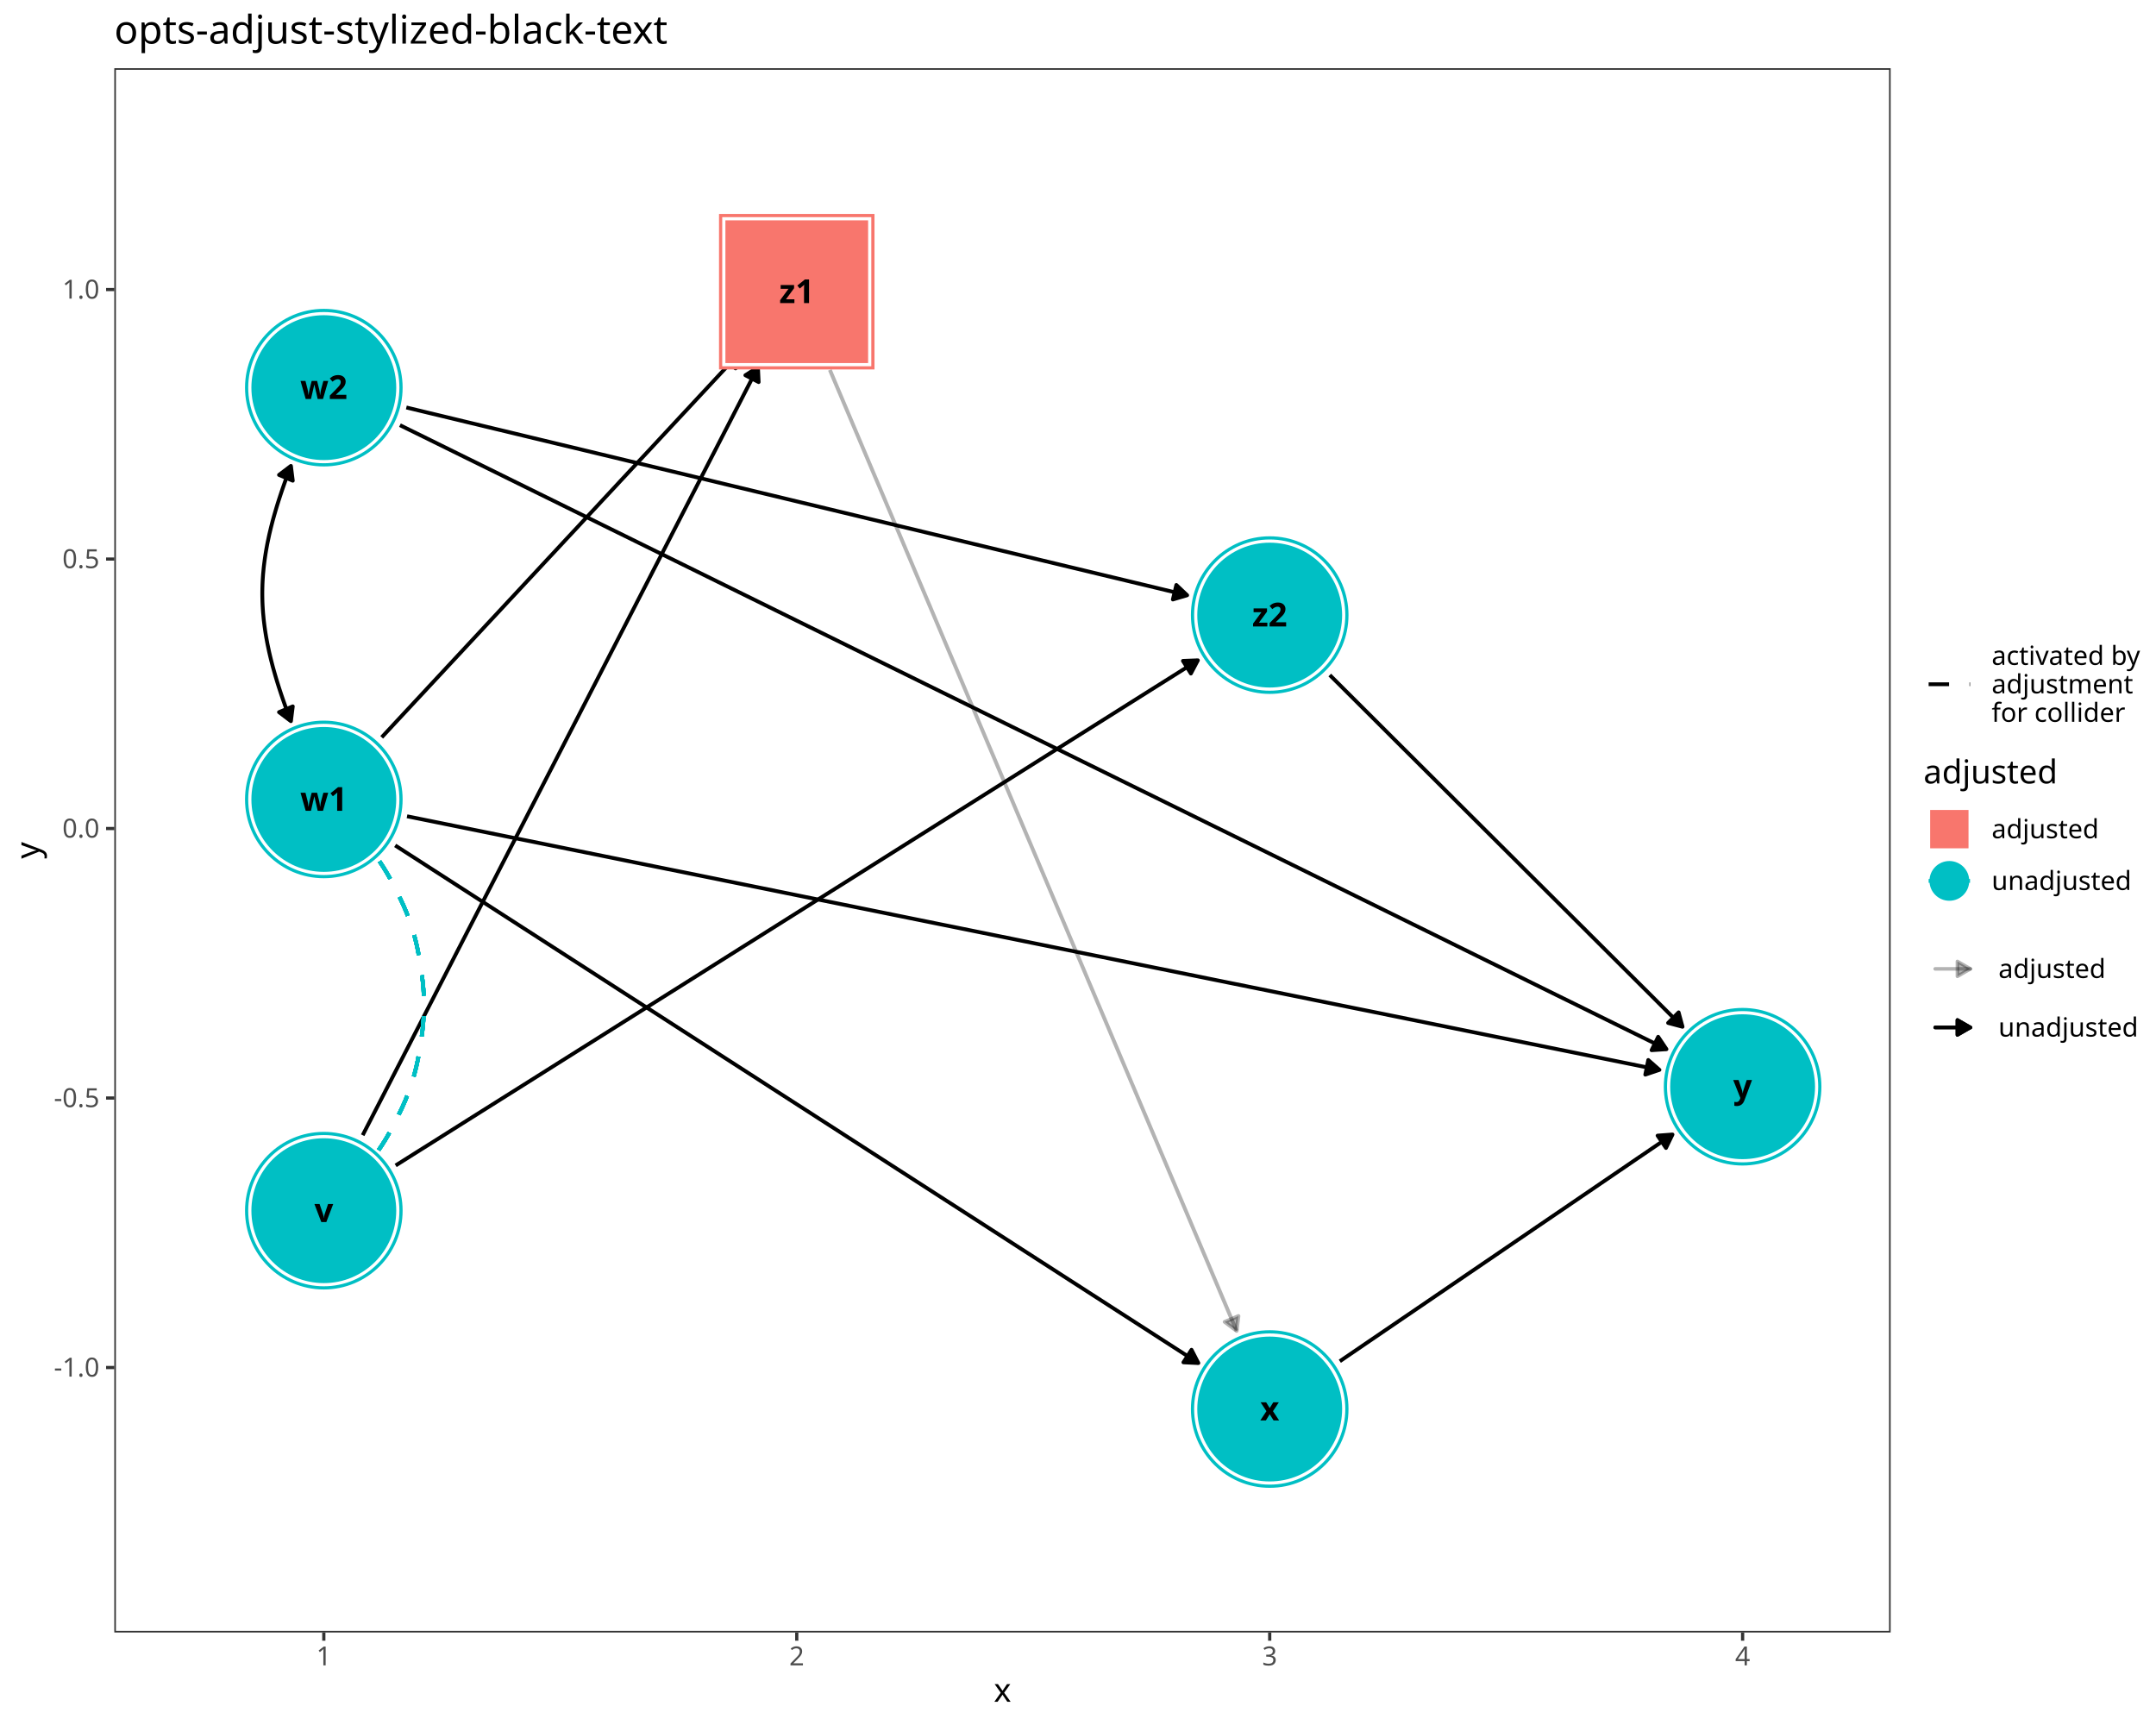
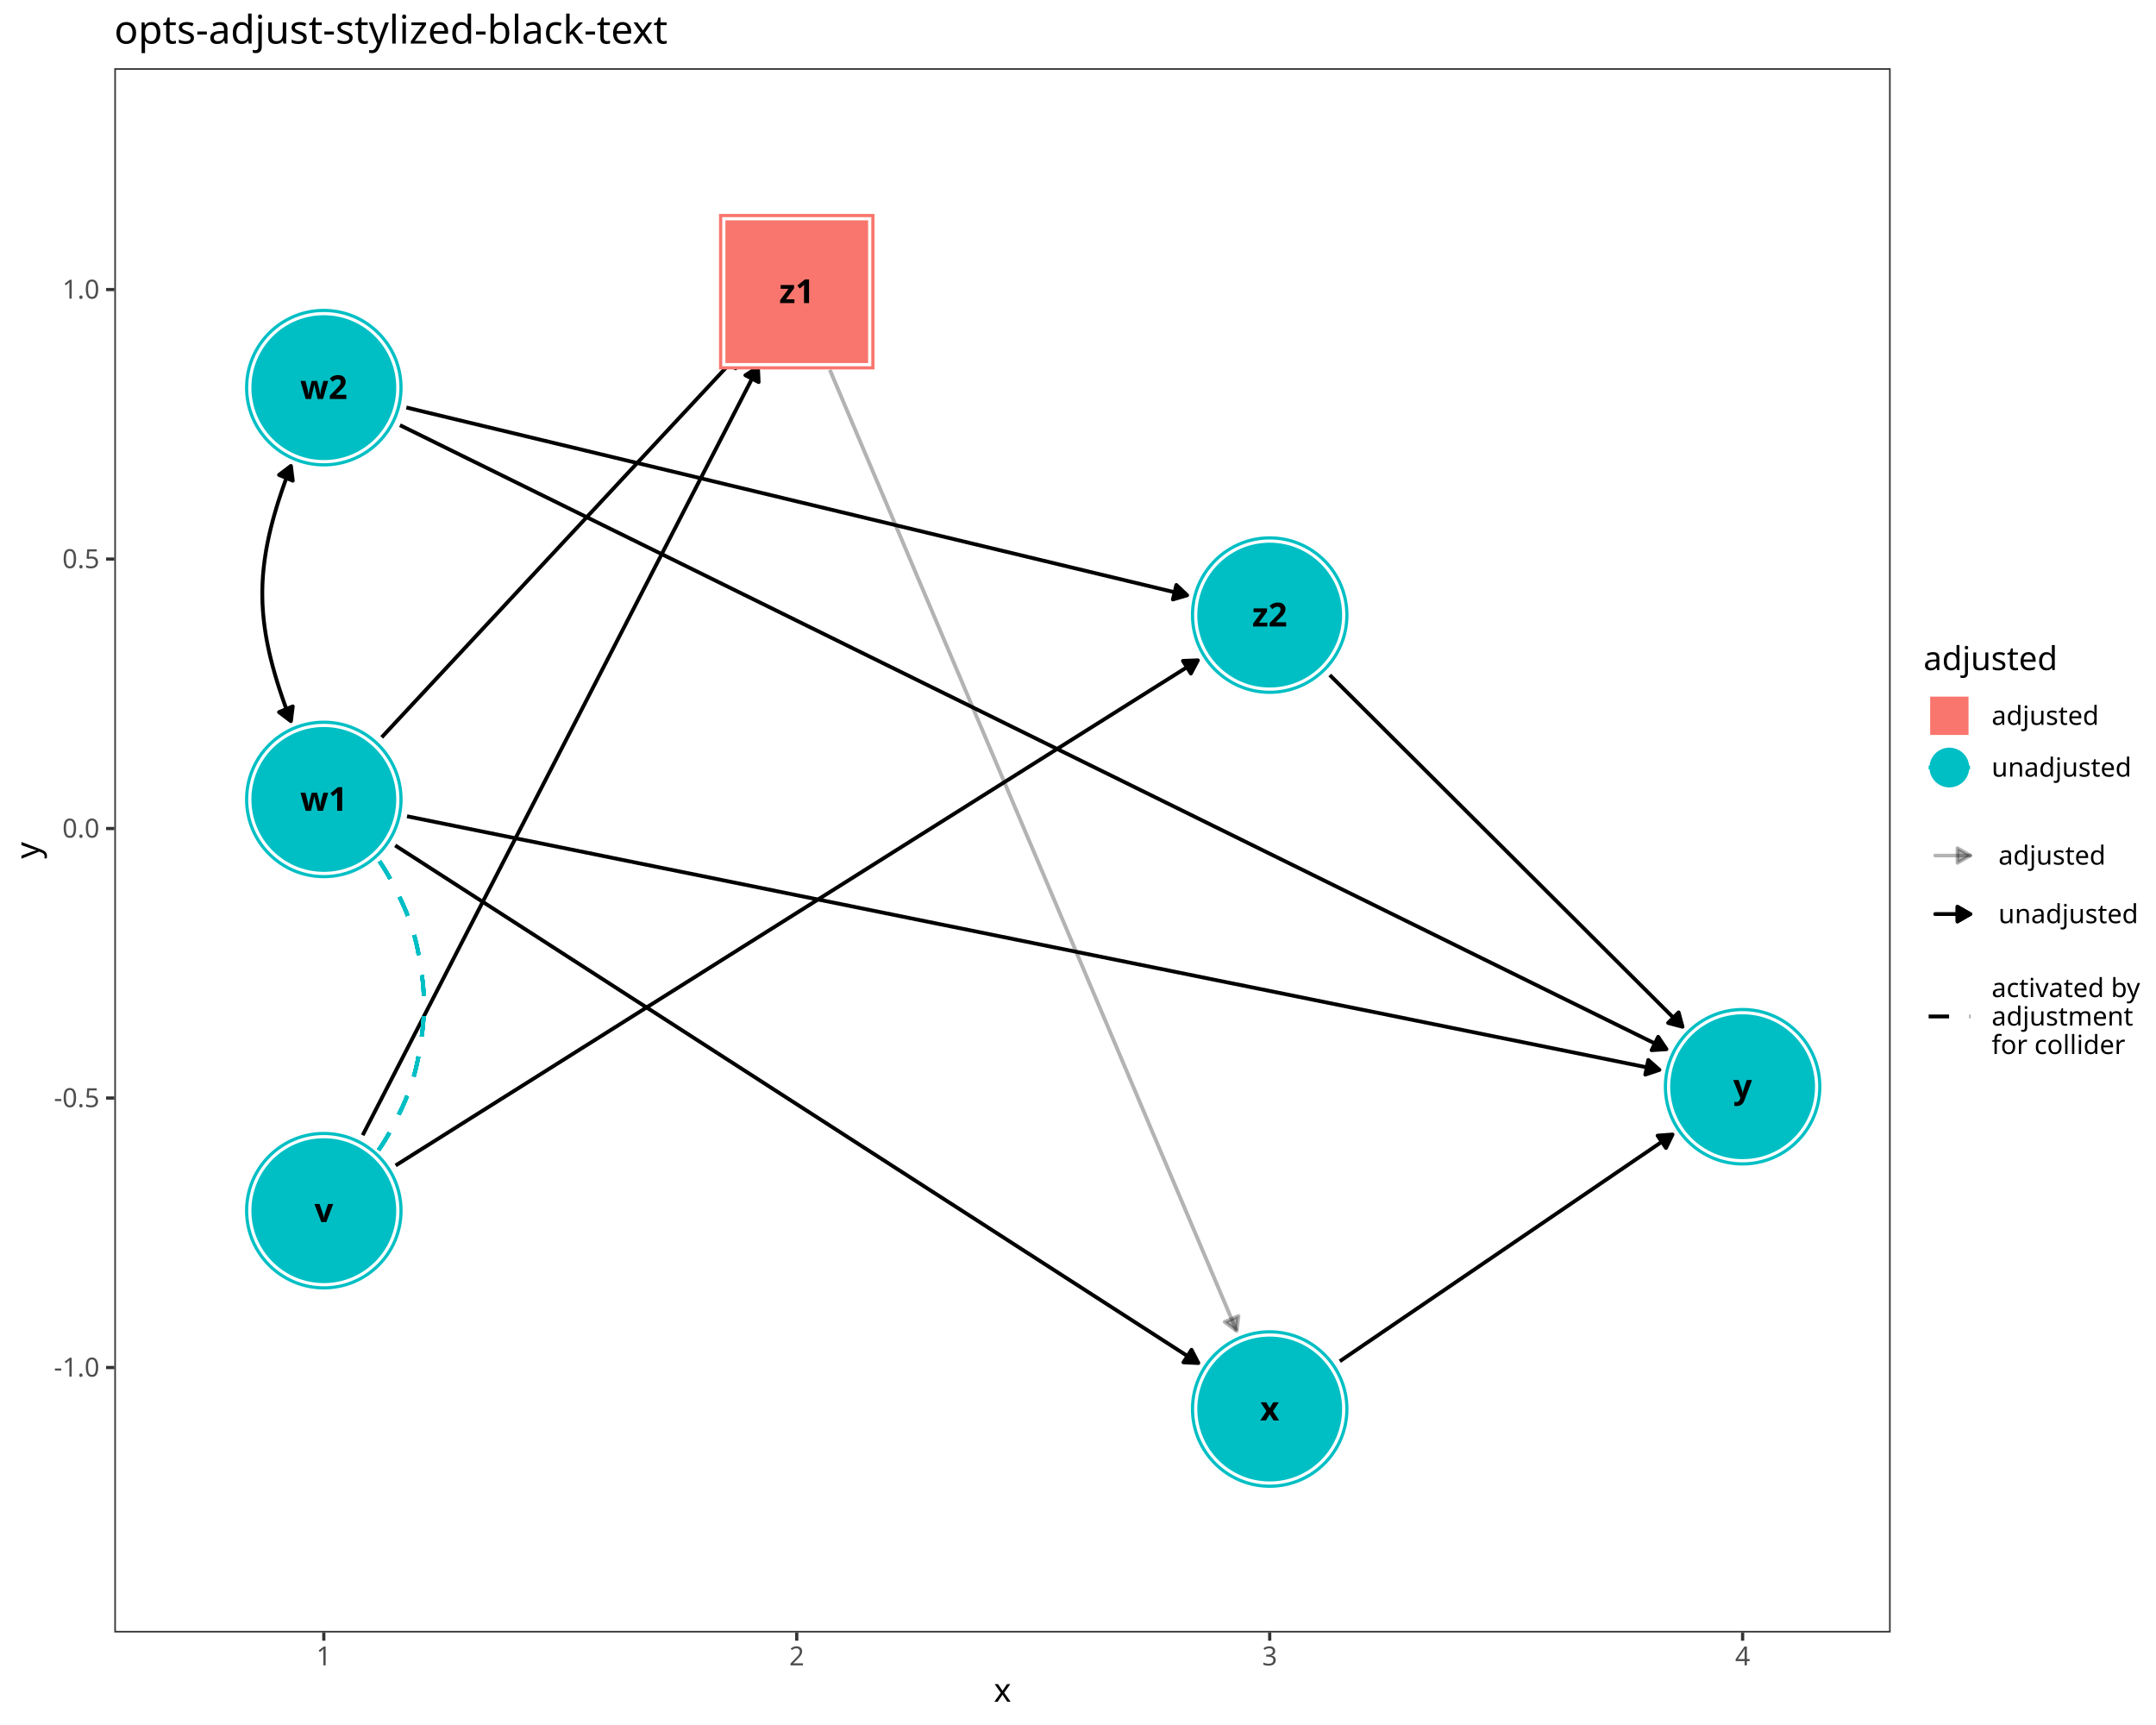
<svg xmlns="http://www.w3.org/2000/svg" class="svglite" data-engine-version="2.0" width="720.00pt" height="576.00pt" viewBox="0 0 720.00 576.00">
  <defs>
    <style type="text/css">
    .svglite line, .svglite polyline, .svglite polygon, .svglite path, .svglite rect, .svglite circle {
      fill: none;
      stroke: #000000;
      stroke-linecap: round;
      stroke-linejoin: round;
      stroke-miterlimit: 10.00;
    }
  </style>
  </defs>
  <rect width="100%" height="100%" style="stroke: none; fill: #FFFFFF;" />
  <defs>
    <clipPath id="cpMC4wMHw3MjAuMDB8MC4wMHw1NzYuMDA=">
      <rect x="0.00" y="0.00" width="720.00" height="576.00" />
    </clipPath>
  </defs>
  <g clip-path="url(#cpMC4wMHw3MjAuMDB8MC4wMHw1NzYuMDA=)">
    <rect x="-0" y="0.00" width="720.00" height="576.00" style="stroke-width: 1.07; stroke: #FFFFFF; fill: #FFFFFF;" />
  </g>
  <defs>
    <clipPath id="cpMzguMTd8NjMxLjM5fDIyLjc4fDU0NS4xMQ==">
      <rect x="38.17" y="22.78" width="593.22" height="522.33" />
    </clipPath>
  </defs>
  <g clip-path="url(#cpMzguMTd8NjMxLjM5fDIyLjc4fDU0NS4xMQ==)">
    <rect x="38.17" y="22.78" width="593.22" height="522.33" style="stroke-width: 1.07; stroke: none; fill: #FFFFFF;" />
    <polyline points="121.12,379.06 122.50,376.37 124.10,373.27 125.69,370.17 127.29,367.07 128.88,363.97 130.48,360.87 132.07,357.77 133.67,354.67 135.26,351.57 136.86,348.47 138.45,345.37 140.05,342.27 141.65,339.17 143.24,336.07 144.84,332.97 146.43,329.87 148.03,326.77 149.62,323.67 151.22,320.57 152.81,317.47 154.41,314.37 156.00,311.27 157.60,308.17 159.19,305.08 160.79,301.98 162.38,298.88 163.98,295.78 165.58,292.68 167.17,289.58 168.77,286.48 170.36,283.38 171.96,280.28 173.55,277.18 175.15,274.08 176.74,270.98 178.34,267.88 179.93,264.78 181.53,261.68 183.12,258.58 184.72,255.48 186.31,252.38 187.91,249.28 189.50,246.18 191.10,243.08 192.70,239.98 194.29,236.88 195.89,233.78 197.48,230.68 199.08,227.59 200.67,224.49 202.27,221.39 203.86,218.29 205.46,215.19 207.05,212.09 208.65,208.99 210.24,205.89 211.84,202.79 213.43,199.69 215.03,196.59 216.63,193.49 218.22,190.39 219.82,187.29 221.41,184.19 223.01,181.09 224.60,177.99 226.20,174.89 227.79,171.79 229.39,168.69 230.98,165.59 232.58,162.49 234.17,159.39 235.77,156.29 237.36,153.19 238.96,150.10 240.55,147.00 242.15,143.90 243.75,140.80 245.34,137.70 246.94,134.60 248.53,131.50 250.13,128.40 251.72,125.30 253.11,122.61 " style="stroke-width: 1.28; stroke-linecap: butt;" />
    <polygon points="253.35,127.58 253.11,122.61 248.92,125.30 " style="stroke-width: 1.28; stroke-linecap: butt; fill: #000000;" />
    <polyline points="132.13,389.16 133.67,388.19 136.86,386.18 140.05,384.17 143.24,382.17 146.43,380.16 149.62,378.15 152.81,376.14 156.00,374.13 159.19,372.12 162.38,370.11 165.58,368.10 168.77,366.09 171.96,364.09 175.15,362.08 178.34,360.07 181.53,358.06 184.72,356.05 187.91,354.04 191.10,352.03 194.29,350.02 197.48,348.02 200.67,346.01 203.86,344.00 207.05,341.99 210.24,339.98 213.43,337.97 216.63,335.96 219.82,333.95 223.01,331.94 226.20,329.94 229.39,327.93 232.58,325.92 235.77,323.91 238.96,321.90 242.15,319.89 245.34,317.88 248.53,315.87 251.72,313.87 254.91,311.86 258.10,309.85 261.29,307.84 264.48,305.83 267.68,303.82 270.87,301.81 274.06,299.80 277.25,297.79 280.44,295.79 283.63,293.78 286.82,291.77 290.01,289.76 293.20,287.75 296.39,285.74 299.58,283.73 302.77,281.72 305.96,279.71 309.15,277.71 312.34,275.70 315.53,273.69 318.73,271.68 321.92,269.67 325.11,267.66 328.30,265.65 331.49,263.64 334.68,261.64 337.87,259.63 341.06,257.62 344.25,255.61 347.44,253.60 350.63,251.59 353.82,249.58 357.01,247.57 360.20,245.56 363.39,243.56 366.58,241.55 369.78,239.54 372.97,237.53 376.16,235.52 379.35,233.51 382.54,231.50 385.73,229.49 388.92,227.49 392.11,225.48 395.30,223.47 398.49,221.46 400.03,220.49 " style="stroke-width: 1.28; stroke-linecap: butt;" />
    <polygon points="397.70,224.90 400.03,220.49 395.05,220.68 " style="stroke-width: 1.28; stroke-linecap: butt; fill: #000000;" />
    <polyline points="131.97,282.30 133.67,283.39 136.86,285.45 140.05,287.50 143.24,289.56 146.43,291.61 149.62,293.67 152.81,295.73 156.00,297.78 159.19,299.84 162.38,301.89 165.58,303.95 168.77,306.01 171.96,308.06 175.15,310.12 178.34,312.17 181.53,314.23 184.72,316.29 187.91,318.34 191.10,320.40 194.29,322.45 197.48,324.51 200.67,326.57 203.86,328.62 207.05,330.68 210.24,332.74 213.43,334.79 216.63,336.85 219.82,338.90 223.01,340.96 226.20,343.02 229.39,345.07 232.58,347.13 235.77,349.18 238.96,351.24 242.15,353.30 245.34,355.35 248.53,357.41 251.72,359.46 254.91,361.52 258.10,363.58 261.29,365.63 264.48,367.69 267.68,369.75 270.87,371.80 274.06,373.86 277.25,375.91 280.44,377.97 283.63,380.03 286.82,382.08 290.01,384.14 293.20,386.19 296.39,388.25 299.58,390.31 302.77,392.36 305.96,394.42 309.15,396.47 312.34,398.53 315.53,400.59 318.73,402.64 321.92,404.70 325.11,406.75 328.30,408.81 331.49,410.87 334.68,412.92 337.87,414.98 341.06,417.04 344.25,419.09 347.44,421.15 350.63,423.20 353.82,425.26 357.01,427.32 360.20,429.37 363.39,431.43 366.58,433.48 369.78,435.54 372.97,437.60 376.16,439.65 379.35,441.71 382.54,443.76 385.73,445.82 388.92,447.88 392.11,449.93 395.30,451.99 398.49,454.05 400.19,455.14 " style="stroke-width: 1.28; stroke-linecap: butt;" />
    <polygon points="395.21,454.90 400.19,455.14 397.91,450.71 " style="stroke-width: 1.28; stroke-linecap: butt; fill: #000000;" />
    <polyline points="135.93,272.57 136.86,272.75 141.65,273.72 146.43,274.69 151.22,275.66 156.00,276.63 160.79,277.60 165.58,278.57 170.36,279.54 175.15,280.51 179.93,281.47 184.72,282.44 189.50,283.41 194.29,284.38 199.08,285.35 203.86,286.32 208.65,287.29 213.43,288.26 218.22,289.23 223.01,290.20 227.79,291.16 232.58,292.13 237.36,293.10 242.15,294.07 246.94,295.04 251.72,296.01 256.51,296.98 261.29,297.95 266.08,298.92 270.87,299.89 275.65,300.85 280.44,301.82 285.22,302.79 290.01,303.76 294.80,304.73 299.58,305.70 304.37,306.67 309.15,307.64 313.94,308.61 318.73,309.57 323.51,310.54 328.30,311.51 333.08,312.48 337.87,313.45 342.65,314.42 347.44,315.39 352.23,316.36 357.01,317.33 361.80,318.30 366.58,319.26 371.37,320.23 376.16,321.20 380.94,322.17 385.73,323.14 390.51,324.11 395.30,325.08 400.09,326.05 404.87,327.02 409.66,327.99 414.44,328.95 419.23,329.92 424.02,330.89 428.80,331.86 433.59,332.83 438.37,333.80 443.16,334.77 447.95,335.74 452.73,336.71 457.52,337.67 462.30,338.64 467.09,339.61 471.88,340.58 476.66,341.55 481.45,342.52 486.23,343.49 491.02,344.46 495.80,345.43 500.59,346.40 505.38,347.36 510.16,348.33 514.95,349.30 519.73,350.27 524.52,351.24 529.31,352.21 534.09,353.18 538.88,354.15 543.66,355.12 548.45,356.09 553.24,357.05 554.17,357.24 " style="stroke-width: 1.28; stroke-linecap: butt;" />
    <polygon points="549.45,358.83 554.17,357.24 550.44,353.95 " style="stroke-width: 1.28; stroke-linecap: butt; fill: #000000;" />
    <polyline points="127.47,246.20 128.88,244.68 130.48,242.97 132.07,241.25 133.67,239.54 135.26,237.83 136.86,236.12 138.45,234.40 140.05,232.69 141.65,230.98 143.24,229.26 144.84,227.55 146.43,225.84 148.03,224.13 149.62,222.41 151.22,220.70 152.81,218.99 154.41,217.28 156.00,215.56 157.60,213.85 159.19,212.14 160.79,210.43 162.38,208.71 163.98,207.00 165.58,205.29 167.17,203.58 168.77,201.86 170.36,200.15 171.96,198.44 173.55,196.73 175.15,195.01 176.74,193.30 178.34,191.59 179.93,189.88 181.53,188.16 183.12,186.45 184.72,184.74 186.31,183.03 187.91,181.31 189.50,179.60 191.10,177.89 192.70,176.18 194.29,174.46 195.89,172.75 197.48,171.04 199.08,169.33 200.67,167.61 202.27,165.90 203.86,164.19 205.46,162.48 207.05,160.76 208.65,159.05 210.24,157.34 211.84,155.63 213.43,153.91 215.03,152.20 216.63,150.49 218.22,148.78 219.82,147.06 221.41,145.35 223.01,143.64 224.60,141.93 226.20,140.21 227.79,138.50 229.39,136.79 230.98,135.08 232.58,133.36 234.17,131.65 235.77,129.94 237.36,128.23 238.96,126.51 240.55,124.80 242.15,123.09 243.75,121.38 245.34,119.66 246.76,118.14 " style="stroke-width: 1.28; stroke-linecap: butt;" />
    <polygon points="245.64,123.00 246.76,118.14 242.00,119.60 " style="stroke-width: 1.28; stroke-linecap: butt; fill: #000000;" />
    <polyline points="133.57,141.97 136.86,143.59 141.65,145.94 146.43,148.30 151.22,150.66 156.00,153.02 160.79,155.37 165.58,157.73 170.36,160.09 175.15,162.45 179.93,164.81 184.72,167.16 189.50,169.52 194.29,171.88 199.08,174.24 203.86,176.60 208.65,178.95 213.43,181.31 218.22,183.67 223.01,186.03 227.79,188.38 232.58,190.74 237.36,193.10 242.15,195.46 246.94,197.82 251.72,200.17 256.51,202.53 261.29,204.89 266.08,207.25 270.87,209.61 275.65,211.96 280.44,214.32 285.22,216.68 290.01,219.04 294.80,221.40 299.58,223.75 304.37,226.11 309.15,228.47 313.94,230.83 318.73,233.18 323.51,235.54 328.30,237.90 333.08,240.26 337.87,242.62 342.65,244.97 347.44,247.33 352.23,249.69 357.01,252.05 361.80,254.41 366.58,256.76 371.37,259.12 376.16,261.48 380.94,263.84 385.73,266.19 390.51,268.55 395.30,270.91 400.09,273.27 404.87,275.63 409.66,277.98 414.44,280.34 419.23,282.70 424.02,285.06 428.80,287.42 433.59,289.77 438.37,292.13 443.16,294.49 447.95,296.85 452.73,299.21 457.52,301.56 462.30,303.92 467.09,306.28 471.88,308.64 476.66,310.99 481.45,313.35 486.23,315.71 491.02,318.07 495.80,320.43 500.59,322.78 505.38,325.14 510.16,327.50 514.95,329.86 519.73,332.22 524.52,334.57 529.31,336.93 534.09,339.29 538.88,341.65 543.66,344.00 548.45,346.36 553.24,348.72 556.52,350.34 " style="stroke-width: 1.28; stroke-linecap: butt;" />
    <polygon points="551.55,350.67 556.52,350.34 553.75,346.20 " style="stroke-width: 1.28; stroke-linecap: butt; fill: #000000;" />
    <polyline points="135.70,136.06 136.86,136.34 140.05,137.11 143.24,137.88 146.43,138.64 149.62,139.41 152.81,140.18 156.00,140.95 159.19,141.71 162.38,142.48 165.58,143.25 168.77,144.01 171.96,144.78 175.15,145.55 178.34,146.32 181.53,147.08 184.72,147.85 187.91,148.62 191.10,149.38 194.29,150.15 197.48,150.92 200.67,151.69 203.86,152.45 207.05,153.22 210.24,153.99 213.43,154.75 216.63,155.52 219.82,156.29 223.01,157.06 226.20,157.82 229.39,158.59 232.58,159.36 235.77,160.12 238.96,160.89 242.15,161.66 245.34,162.43 248.53,163.19 251.72,163.96 254.91,164.73 258.10,165.49 261.29,166.26 264.48,167.03 267.68,167.80 270.87,168.56 274.06,169.33 277.25,170.10 280.44,170.87 283.63,171.63 286.82,172.40 290.01,173.17 293.20,173.93 296.39,174.70 299.58,175.47 302.77,176.24 305.96,177.00 309.15,177.77 312.34,178.54 315.53,179.30 318.73,180.07 321.92,180.84 325.11,181.61 328.30,182.37 331.49,183.14 334.68,183.91 337.87,184.67 341.06,185.44 344.25,186.21 347.44,186.98 350.63,187.74 353.82,188.51 357.01,189.28 360.20,190.04 363.39,190.81 366.58,191.58 369.78,192.35 372.97,193.11 376.16,193.88 379.35,194.65 382.54,195.41 385.73,196.18 388.92,196.95 392.11,197.72 395.30,198.48 396.45,198.76 " style="stroke-width: 1.28; stroke-linecap: butt;" />
    <polygon points="391.68,200.17 396.45,198.76 392.84,195.33 " style="stroke-width: 1.28; stroke-linecap: butt; fill: #000000;" />
    <polyline points="447.44,454.53 447.95,454.19 449.54,453.10 451.14,452.01 452.73,450.93 454.33,449.84 455.92,448.75 457.52,447.66 459.11,446.58 460.71,445.49 462.30,444.40 463.90,443.32 465.49,442.23 467.09,441.14 468.68,440.05 470.28,438.97 471.88,437.88 473.47,436.79 475.07,435.71 476.66,434.62 478.26,433.53 479.85,432.44 481.45,431.36 483.04,430.27 484.64,429.18 486.23,428.10 487.83,427.01 489.42,425.92 491.02,424.83 492.61,423.75 494.21,422.66 495.80,421.57 497.40,420.49 499.00,419.40 500.59,418.31 502.19,417.22 503.78,416.14 505.38,415.05 506.97,413.96 508.57,412.88 510.16,411.79 511.76,410.70 513.35,409.61 514.95,408.53 516.54,407.44 518.14,406.35 519.73,405.27 521.33,404.18 522.93,403.09 524.52,402.00 526.12,400.92 527.71,399.83 529.31,398.74 530.90,397.66 532.50,396.57 534.09,395.48 535.69,394.39 537.28,393.31 538.88,392.22 540.47,391.13 542.07,390.05 543.66,388.96 545.26,387.87 546.85,386.78 548.45,385.70 550.05,384.61 551.64,383.52 553.24,382.44 554.83,381.35 556.43,380.26 558.02,379.17 558.53,378.83 " style="stroke-width: 1.28; stroke-linecap: butt;" />
    <polygon points="556.36,383.32 558.53,378.83 553.56,379.20 " style="stroke-width: 1.28; stroke-linecap: butt; fill: #000000;" />
    <polyline points="277.13,123.51 277.25,123.78 278.84,127.55 280.44,131.32 282.03,135.09 283.63,138.86 285.22,142.63 286.82,146.39 288.41,150.16 290.01,153.93 291.60,157.70 293.20,161.47 294.80,165.24 296.39,169.01 297.99,172.77 299.58,176.54 301.18,180.31 302.77,184.08 304.37,187.85 305.96,191.62 307.56,195.39 309.15,199.15 310.75,202.92 312.34,206.69 313.94,210.46 315.53,214.23 317.13,218.00 318.73,221.77 320.32,225.53 321.92,229.30 323.51,233.07 325.11,236.84 326.70,240.61 328.30,244.38 329.89,248.15 331.49,251.91 333.08,255.68 334.68,259.45 336.27,263.22 337.87,266.99 339.46,270.76 341.06,274.53 342.65,278.30 344.25,282.06 345.85,285.83 347.44,289.60 349.04,293.37 350.63,297.14 352.23,300.91 353.82,304.68 355.42,308.44 357.01,312.21 358.61,315.98 360.20,319.75 361.80,323.52 363.39,327.29 364.99,331.06 366.58,334.82 368.18,338.59 369.78,342.36 371.37,346.13 372.97,349.90 374.56,353.67 376.16,357.44 377.75,361.20 379.35,364.97 380.94,368.74 382.54,372.51 384.13,376.28 385.73,380.05 387.32,383.82 388.92,387.58 390.51,391.35 392.11,395.12 393.70,398.89 395.30,402.66 396.90,406.43 398.49,410.20 400.09,413.96 401.68,417.73 403.28,421.50 404.87,425.27 406.47,429.04 408.06,432.81 409.66,436.58 411.25,440.35 412.85,444.11 412.97,444.39 " style="stroke-width: 1.28; stroke: #000000; stroke-opacity: 0.30; stroke-linecap: butt;" />
    <polygon points="408.99,441.39 412.97,444.39 413.58,439.45 " style="stroke-width: 1.28; stroke: #000000; stroke-opacity: 0.30; stroke-linecap: butt; fill: #000000; fill-opacity: 0.30;" />
    <polyline points="444.09,225.40 444.75,226.07 446.35,227.66 447.95,229.25 449.54,230.84 451.14,232.43 452.73,234.02 454.33,235.61 455.92,237.20 457.52,238.79 459.11,240.38 460.71,241.97 462.30,243.56 463.90,245.16 465.49,246.75 467.09,248.34 468.68,249.93 470.28,251.52 471.88,253.11 473.47,254.70 475.07,256.29 476.66,257.88 478.26,259.47 479.85,261.06 481.45,262.65 483.04,264.24 484.64,265.83 486.23,267.43 487.83,269.02 489.42,270.61 491.02,272.20 492.61,273.79 494.21,275.38 495.80,276.97 497.40,278.56 499.00,280.15 500.59,281.74 502.19,283.33 503.78,284.92 505.38,286.51 506.97,288.10 508.57,289.70 510.16,291.29 511.76,292.88 513.35,294.47 514.95,296.06 516.54,297.65 518.14,299.24 519.73,300.83 521.33,302.42 522.93,304.01 524.52,305.60 526.12,307.19 527.71,308.78 529.31,310.37 530.90,311.97 532.50,313.56 534.09,315.15 535.69,316.74 537.28,318.33 538.88,319.92 540.47,321.51 542.07,323.10 543.66,324.69 545.26,326.28 546.85,327.87 548.45,329.46 550.05,331.05 551.64,332.64 553.24,334.24 554.83,335.83 556.43,337.42 558.02,339.01 559.62,340.60 561.21,342.19 561.88,342.85 " style="stroke-width: 1.28; stroke-linecap: butt;" />
    <polygon points="557.07,341.57 561.88,342.85 560.58,338.04 " style="stroke-width: 1.28; stroke-linecap: butt; fill: #000000;" />
    <polyline points="97.15,240.81 97.01,240.47 96.46,239.01 95.92,237.56 95.40,236.13 94.90,234.72 94.41,233.32 93.94,231.94 93.49,230.58 93.05,229.23 92.63,227.89 92.23,226.57 91.85,225.27 91.48,223.97 91.12,222.69 90.79,221.42 90.47,220.16 90.17,218.92 89.88,217.68 89.62,216.45 89.36,215.23 89.13,214.02 88.91,212.82 88.71,211.62 88.53,210.43 88.36,209.25 88.21,208.07 88.07,206.89 87.96,205.72 87.85,204.56 87.77,203.40 87.70,202.24 87.65,201.08 87.62,199.92 87.60,198.77 87.60,197.61 87.62,196.46 87.65,195.30 87.70,194.14 87.77,192.98 87.85,191.82 87.96,190.65 88.07,189.48 88.21,188.31 88.36,187.13 88.53,185.95 88.71,184.76 88.91,183.56 89.13,182.36 89.36,181.15 89.62,179.93 89.88,178.70 90.17,177.46 90.47,176.21 90.79,174.95 91.12,173.69 91.48,172.40 91.85,171.11 92.23,169.80 92.63,168.48 93.05,167.15 93.49,165.80 93.94,164.44 94.41,163.06 94.90,161.66 95.40,160.25 95.92,158.82 96.46,157.37 97.01,155.90 97.15,155.57 " style="stroke-width: 1.28; stroke-linecap: butt;" />
    <polygon points="93.18,237.80 97.15,240.81 97.77,235.87 " style="stroke-width: 1.28; stroke-linecap: butt; fill: #000000;" />
    <polygon points="97.77,160.51 97.15,155.57 93.18,158.58 " style="stroke-width: 1.28; stroke-linecap: butt; fill: #000000;" />
    <polyline points="108.14,404.26 108.26,404.15 108.94,403.45 110.43,401.92 112.59,399.71 115.04,397.19 117.45,394.71 119.66,392.38 121.66,390.17 123.47,388.02 125.14,385.87 125.88,384.84 127.41,382.60 128.83,380.34 130.10,378.13 131.24,376.00 132.28,373.97 133.28,371.95 134.30,369.83 135.31,367.55 136.29,365.12 137.21,362.58 137.58,361.45 138.35,358.85 139.01,356.26 139.56,353.77 140.00,351.39 140.36,349.14 140.71,346.92 141.03,344.59 141.30,342.11 141.50,339.49 141.60,336.80 141.61,335.60 141.55,332.89 141.40,330.23 141.16,327.68 140.85,325.29 140.52,323.03 140.17,320.81 139.76,318.50 139.27,316.05 138.66,313.50 137.93,310.90 137.58,309.76 136.70,307.19 135.75,304.70 134.74,302.35 133.73,300.16 132.72,298.12 131.71,296.10 130.62,294.02 129.41,291.84 128.05,289.60 126.57,287.34 125.88,286.36 124.26,284.18 122.53,282.04 120.63,279.87 118.51,277.60 116.19,275.19 113.72,272.66 111.38,270.26 109.54,268.37 108.48,267.29 108.16,266.95 108.14,266.94 " style="stroke-width: 1.28; stroke: #00BFC4; stroke-dasharray: 6.83,6.83; stroke-linecap: butt;" />
    <polyline points="108.14,404.26 108.26,404.15 108.94,403.45 110.43,401.92 112.59,399.71 115.04,397.19 117.45,394.71 119.66,392.38 121.66,390.17 123.47,388.02 125.14,385.87 125.88,384.84 127.41,382.60 128.83,380.34 130.10,378.13 131.24,376.00 132.28,373.97 133.28,371.95 134.30,369.83 135.31,367.55 136.29,365.12 137.21,362.58 137.58,361.45 138.35,358.85 139.01,356.26 139.56,353.77 140.00,351.39 140.36,349.14 140.71,346.92 141.03,344.59 141.30,342.11 141.50,339.49 141.60,336.80 141.61,335.60 141.55,332.89 141.40,330.23 141.16,327.68 140.85,325.29 140.52,323.03 140.17,320.81 139.76,318.50 139.27,316.05 138.66,313.50 137.93,310.90 137.58,309.76 136.70,307.19 135.75,304.70 134.74,302.35 133.73,300.16 132.72,298.12 131.71,296.10 130.62,294.02 129.41,291.84 128.05,289.60 126.57,287.34 125.88,286.36 124.26,284.18 122.53,282.04 120.63,279.87 118.51,277.60 116.19,275.19 113.72,272.66 111.38,270.26 109.54,268.37 108.48,267.29 108.16,266.95 108.14,266.94 " style="stroke-width: 1.28; stroke: #00BFC4; stroke-dasharray: 6.83,6.83; stroke-linecap: butt;" />
    <polyline points="108.14,404.26 108.26,404.15 108.94,403.45 110.43,401.92 112.59,399.71 115.04,397.19 117.45,394.71 119.66,392.38 121.66,390.17 123.47,388.02 125.14,385.87 125.88,384.84 127.41,382.60 128.83,380.34 130.10,378.13 131.24,376.00 132.28,373.97 133.28,371.95 134.30,369.83 135.31,367.55 136.29,365.12 137.21,362.58 137.58,361.45 138.35,358.85 139.01,356.26 139.56,353.77 140.00,351.39 140.36,349.14 140.71,346.92 141.03,344.59 141.30,342.11 141.50,339.49 141.60,336.80 141.61,335.60 141.55,332.89 141.40,330.23 141.16,327.68 140.85,325.29 140.52,323.03 140.17,320.81 139.76,318.50 139.27,316.05 138.66,313.50 137.93,310.90 137.58,309.76 136.70,307.19 135.75,304.70 134.74,302.35 133.73,300.16 132.72,298.12 131.71,296.10 130.62,294.02 129.41,291.84 128.05,289.60 126.57,287.34 125.88,286.36 124.26,284.18 122.53,282.04 120.63,279.87 118.51,277.60 116.19,275.19 113.72,272.66 111.38,270.26 109.54,268.37 108.48,267.29 108.16,266.95 108.14,266.94 " style="stroke-width: 1.28; stroke: #00BFC4; stroke-dasharray: 6.83,6.83; stroke-linecap: butt;" />
    <polyline points="108.14,404.26 108.26,404.15 108.94,403.45 110.43,401.92 112.59,399.71 115.04,397.19 117.45,394.71 119.66,392.38 121.66,390.17 123.47,388.02 125.14,385.87 125.88,384.84 127.41,382.60 128.83,380.34 130.10,378.13 131.24,376.00 132.28,373.97 133.28,371.95 134.30,369.83 135.31,367.55 136.29,365.12 137.21,362.58 137.58,361.45 138.35,358.85 139.01,356.26 139.56,353.77 140.00,351.39 140.36,349.14 140.71,346.92 141.03,344.59 141.30,342.11 141.50,339.49 141.60,336.80 141.61,335.60 141.55,332.89 141.40,330.23 141.16,327.68 140.85,325.29 140.52,323.03 140.17,320.81 139.76,318.50 139.27,316.05 138.66,313.50 137.93,310.90 137.58,309.76 136.70,307.19 135.75,304.70 134.74,302.35 133.73,300.16 132.72,298.12 131.71,296.10 130.62,294.02 129.41,291.84 128.05,289.60 126.57,287.34 125.88,286.36 124.26,284.18 122.53,282.04 120.63,279.87 118.51,277.60 116.19,275.19 113.72,272.66 111.38,270.26 109.54,268.37 108.48,267.29 108.16,266.95 108.14,266.94 " style="stroke-width: 1.28; stroke: #00BFC4; stroke-dasharray: 6.83,6.83; stroke-linecap: butt;" />
    <polyline points="108.14,404.26 108.26,404.15 108.94,403.45 110.43,401.92 112.59,399.71 115.04,397.19 117.45,394.71 119.66,392.38 121.66,390.17 123.47,388.02 125.14,385.87 125.88,384.84 127.41,382.60 128.83,380.34 130.10,378.13 131.24,376.00 132.28,373.97 133.28,371.95 134.30,369.83 135.31,367.55 136.29,365.12 137.21,362.58 137.58,361.45 138.35,358.85 139.01,356.26 139.56,353.77 140.00,351.39 140.36,349.14 140.71,346.92 141.03,344.59 141.30,342.11 141.50,339.49 141.60,336.80 141.61,335.60 141.55,332.89 141.40,330.23 141.16,327.68 140.85,325.29 140.52,323.03 140.17,320.81 139.76,318.50 139.27,316.05 138.66,313.50 137.93,310.90 137.58,309.76 136.70,307.19 135.75,304.70 134.74,302.35 133.73,300.16 132.72,298.12 131.71,296.10 130.62,294.02 129.41,291.84 128.05,289.60 126.57,287.34 125.88,286.36 124.26,284.18 122.53,282.04 120.63,279.87 118.51,277.60 116.19,275.19 113.72,272.66 111.38,270.26 109.54,268.37 108.48,267.29 108.16,266.95 108.14,266.94 " style="stroke-width: 1.28; stroke: #00BFC4; stroke-dasharray: 6.83,6.83; stroke-linecap: butt;" />
    <polyline points="108.14,404.26 108.26,404.15 108.94,403.45 110.43,401.92 112.59,399.71 115.04,397.19 117.45,394.71 119.66,392.38 121.66,390.17 123.47,388.02 125.14,385.87 125.88,384.84 127.41,382.60 128.83,380.34 130.10,378.13 131.24,376.00 132.28,373.97 133.28,371.95 134.30,369.83 135.31,367.55 136.29,365.12 137.21,362.58 137.58,361.45 138.35,358.85 139.01,356.26 139.56,353.77 140.00,351.39 140.36,349.14 140.71,346.92 141.03,344.59 141.30,342.11 141.50,339.49 141.60,336.80 141.61,335.60 141.55,332.89 141.40,330.23 141.16,327.68 140.85,325.29 140.52,323.03 140.17,320.81 139.76,318.50 139.27,316.05 138.66,313.50 137.93,310.90 137.58,309.76 136.70,307.19 135.75,304.70 134.74,302.35 133.73,300.16 132.72,298.12 131.71,296.10 130.62,294.02 129.41,291.84 128.05,289.60 126.57,287.34 125.88,286.36 124.26,284.18 122.53,282.04 120.63,279.87 118.51,277.60 116.19,275.19 113.72,272.66 111.38,270.26 109.54,268.37 108.48,267.29 108.16,266.95 108.14,266.94 " style="stroke-width: 1.28; stroke: #00BFC4; stroke-dasharray: 6.83,6.83; stroke-linecap: butt;" />
    <polyline points="108.14,404.26 108.26,404.15 108.94,403.45 110.43,401.92 112.59,399.71 115.04,397.19 117.45,394.71 119.66,392.38 121.66,390.17 123.47,388.02 125.14,385.87 125.88,384.84 127.41,382.60 128.83,380.34 130.10,378.13 131.24,376.00 132.28,373.97 133.28,371.95 134.30,369.83 135.31,367.55 136.29,365.12 137.21,362.58 137.58,361.45 138.35,358.85 139.01,356.26 139.56,353.77 140.00,351.39 140.36,349.14 140.71,346.92 141.03,344.59 141.30,342.11 141.50,339.49 141.60,336.80 141.61,335.60 141.55,332.89 141.40,330.23 141.16,327.68 140.85,325.29 140.52,323.03 140.17,320.81 139.76,318.50 139.27,316.05 138.66,313.50 137.93,310.90 137.58,309.76 136.70,307.19 135.75,304.70 134.74,302.35 133.73,300.16 132.72,298.12 131.71,296.10 130.62,294.02 129.41,291.84 128.05,289.60 126.57,287.34 125.88,286.36 124.26,284.18 122.53,282.04 120.63,279.87 118.51,277.60 116.19,275.19 113.72,272.66 111.38,270.26 109.54,268.37 108.48,267.29 108.16,266.95 108.14,266.94 " style="stroke-width: 1.28; stroke: #00BFC4; stroke-dasharray: 6.83,6.83; stroke-linecap: butt;" />
    <polyline points="108.14,404.26 108.26,404.15 108.94,403.45 110.43,401.92 112.59,399.71 115.04,397.19 117.45,394.71 119.66,392.38 121.66,390.17 123.47,388.02 125.14,385.87 125.88,384.84 127.41,382.60 128.83,380.34 130.10,378.13 131.24,376.00 132.28,373.97 133.28,371.95 134.30,369.83 135.31,367.55 136.29,365.12 137.21,362.58 137.58,361.45 138.35,358.85 139.01,356.26 139.56,353.77 140.00,351.39 140.36,349.14 140.71,346.92 141.03,344.59 141.30,342.11 141.50,339.49 141.60,336.80 141.61,335.60 141.55,332.89 141.40,330.23 141.16,327.68 140.85,325.29 140.52,323.03 140.17,320.81 139.76,318.50 139.27,316.05 138.66,313.50 137.93,310.90 137.58,309.76 136.70,307.19 135.75,304.70 134.74,302.35 133.73,300.16 132.72,298.12 131.71,296.10 130.62,294.02 129.41,291.84 128.05,289.60 126.57,287.34 125.88,286.36 124.26,284.18 122.53,282.04 120.63,279.87 118.51,277.60 116.19,275.19 113.72,272.66 111.38,270.26 109.54,268.37 108.48,267.29 108.16,266.95 108.14,266.94 " style="stroke-width: 1.28; stroke: #00BFC4; stroke-dasharray: 6.83,6.83; stroke-linecap: butt;" />
    <circle cx="108.14" cy="404.26" r="25.96" style="stroke-width: 0.71; stroke: #00BFC4; fill: #00BFC4;" />
    <circle cx="108.14" cy="266.94" r="25.96" style="stroke-width: 0.71; stroke: #00BFC4; fill: #00BFC4;" />
    <circle cx="108.14" cy="129.44" r="25.96" style="stroke-width: 0.71; stroke: #00BFC4; fill: #00BFC4;" />
    <circle cx="424.02" cy="470.49" r="25.96" style="stroke-width: 0.71; stroke: #00BFC4; fill: #00BFC4;" />
    <circle cx="581.95" cy="362.87" r="25.96" style="stroke-width: 0.71; stroke: #00BFC4; fill: #00BFC4;" />
    <polygon points="240.12,123.36 292.04,123.36 292.04,71.44 240.12,71.44 " style="stroke-width: 0.71; stroke: none; fill: #F8766D;" />
    <circle cx="424.02" cy="205.39" r="25.96" style="stroke-width: 0.71; stroke: #00BFC4; fill: #00BFC4;" />
    <circle cx="108.14" cy="404.26" r="24.89" style="stroke-width: 0.71; stroke: #FFFFFF; fill: #FFFFFF;" />
    <circle cx="108.14" cy="266.94" r="24.89" style="stroke-width: 0.71; stroke: #FFFFFF; fill: #FFFFFF;" />
    <circle cx="108.14" cy="129.44" r="24.89" style="stroke-width: 0.71; stroke: #FFFFFF; fill: #FFFFFF;" />
    <circle cx="424.02" cy="470.49" r="24.89" style="stroke-width: 0.71; stroke: #FFFFFF; fill: #FFFFFF;" />
    <circle cx="581.95" cy="362.87" r="24.89" style="stroke-width: 0.71; stroke: #FFFFFF; fill: #FFFFFF;" />
    <polygon points="241.19,122.30 290.97,122.30 290.97,72.51 241.19,72.51 " style="stroke-width: 0.71; stroke: none; fill: #FFFFFF;" />
    <circle cx="424.02" cy="205.39" r="24.89" style="stroke-width: 0.71; stroke: #FFFFFF; fill: #FFFFFF;" />
    <circle cx="108.14" cy="404.26" r="23.83" style="stroke-width: 0.71; stroke: #00BFC4; fill: #00BFC4;" />
    <circle cx="108.14" cy="266.94" r="23.83" style="stroke-width: 0.71; stroke: #00BFC4; fill: #00BFC4;" />
    <circle cx="108.14" cy="129.44" r="23.83" style="stroke-width: 0.71; stroke: #00BFC4; fill: #00BFC4;" />
    <circle cx="424.02" cy="470.49" r="23.83" style="stroke-width: 0.71; stroke: #00BFC4; fill: #00BFC4;" />
    <circle cx="581.95" cy="362.87" r="23.83" style="stroke-width: 0.71; stroke: #00BFC4; fill: #00BFC4;" />
    <polygon points="242.25,121.23 289.91,121.23 289.91,73.57 242.25,73.57 " style="stroke-width: 0.71; stroke: none; fill: #F8766D;" />
    <circle cx="424.02" cy="205.39" r="23.83" style="stroke-width: 0.71; stroke: #00BFC4; fill: #00BFC4;" />
    <text x="108.14" y="408.06" text-anchor="middle" style="font-size: 11.04px; font-weight: bold; font-family: sans;" textLength="5.52px" lengthAdjust="spacingAndGlyphs">v</text>
    <text x="108.14" y="270.74" text-anchor="middle" style="font-size: 11.04px; font-weight: bold; font-family: sans;" textLength="14.12px" lengthAdjust="spacingAndGlyphs">w1</text>
    <text x="108.14" y="133.24" text-anchor="middle" style="font-size: 11.04px; font-weight: bold; font-family: sans;" textLength="14.12px" lengthAdjust="spacingAndGlyphs">w2</text>
    <text x="424.02" y="474.29" text-anchor="middle" style="font-size: 11.04px; font-weight: bold; font-family: sans;" textLength="5.52px" lengthAdjust="spacingAndGlyphs">x</text>
    <text x="581.95" y="366.67" text-anchor="middle" style="font-size: 11.04px; font-weight: bold; font-family: sans;" textLength="5.52px" lengthAdjust="spacingAndGlyphs">y</text>
    <text x="266.08" y="101.20" text-anchor="middle" style="font-size: 11.04px; font-weight: bold; font-family: sans;" textLength="11.66px" lengthAdjust="spacingAndGlyphs">z1</text>
    <text x="424.02" y="209.19" text-anchor="middle" style="font-size: 11.04px; font-weight: bold; font-family: sans;" textLength="11.66px" lengthAdjust="spacingAndGlyphs">z2</text>
    <rect x="38.17" y="22.78" width="593.22" height="522.33" style="stroke-width: 1.07; stroke: #333333;" />
  </g>
  <g clip-path="url(#cpMC4wMHw3MjAuMDB8MC4wMHw1NzYuMDA=)">
    <text x="33.24" y="459.66" text-anchor="end" style="font-size: 8.80px; fill: #4D4D4D; font-family: sans;" textLength="15.16px" lengthAdjust="spacingAndGlyphs">-1.0</text>
    <text x="33.24" y="369.68" text-anchor="end" style="font-size: 8.80px; fill: #4D4D4D; font-family: sans;" textLength="15.16px" lengthAdjust="spacingAndGlyphs">-0.5</text>
    <text x="33.24" y="279.69" text-anchor="end" style="font-size: 8.80px; fill: #4D4D4D; font-family: sans;" textLength="12.23px" lengthAdjust="spacingAndGlyphs">0.0</text>
    <text x="33.24" y="189.70" text-anchor="end" style="font-size: 8.80px; fill: #4D4D4D; font-family: sans;" textLength="12.23px" lengthAdjust="spacingAndGlyphs">0.5</text>
    <text x="33.24" y="99.71" text-anchor="end" style="font-size: 8.80px; fill: #4D4D4D; font-family: sans;" textLength="12.23px" lengthAdjust="spacingAndGlyphs">1.0</text>
    <polyline points="35.43,456.64 38.17,456.64 " style="stroke-width: 1.07; stroke: #333333; stroke-linecap: butt;" />
    <polyline points="35.43,366.65 38.17,366.65 " style="stroke-width: 1.07; stroke: #333333; stroke-linecap: butt;" />
    <polyline points="35.43,276.66 38.17,276.66 " style="stroke-width: 1.07; stroke: #333333; stroke-linecap: butt;" />
    <polyline points="35.43,186.67 38.17,186.67 " style="stroke-width: 1.07; stroke: #333333; stroke-linecap: butt;" />
    <polyline points="35.43,96.68 38.17,96.68 " style="stroke-width: 1.07; stroke: #333333; stroke-linecap: butt;" />
    <polyline points="108.14,547.85 108.14,545.11 " style="stroke-width: 1.07; stroke: #333333; stroke-linecap: butt;" />
    <polyline points="266.08,547.85 266.08,545.11 " style="stroke-width: 1.07; stroke: #333333; stroke-linecap: butt;" />
    <polyline points="424.02,547.85 424.02,545.11 " style="stroke-width: 1.07; stroke: #333333; stroke-linecap: butt;" />
    <polyline points="581.95,547.85 581.95,545.11 " style="stroke-width: 1.07; stroke: #333333; stroke-linecap: butt;" />
    <text x="108.14" y="556.10" text-anchor="middle" style="font-size: 8.80px; fill: #4D4D4D; font-family: sans;" textLength="4.89px" lengthAdjust="spacingAndGlyphs">1</text>
    <text x="266.08" y="556.10" text-anchor="middle" style="font-size: 8.80px; fill: #4D4D4D; font-family: sans;" textLength="4.89px" lengthAdjust="spacingAndGlyphs">2</text>
    <text x="424.02" y="556.10" text-anchor="middle" style="font-size: 8.80px; fill: #4D4D4D; font-family: sans;" textLength="4.89px" lengthAdjust="spacingAndGlyphs">3</text>
    <text x="581.95" y="556.10" text-anchor="middle" style="font-size: 8.80px; fill: #4D4D4D; font-family: sans;" textLength="4.89px" lengthAdjust="spacingAndGlyphs">4</text>
    <text x="334.78" y="568.24" text-anchor="middle" style="font-size: 11.00px; font-family: sans;" textLength="5.50px" lengthAdjust="spacingAndGlyphs">x</text>
    <text transform="translate(13.05,283.95) rotate(-90)" text-anchor="middle" style="font-size: 11.00px; font-family: sans;" textLength="5.50px" lengthAdjust="spacingAndGlyphs">y</text>
-     <rect x="642.35" y="215.04" width="72.17" height="26.89" style="stroke-width: 1.07; stroke: none; fill: #FFFFFF;" />
-     <rect x="642.35" y="215.04" width="17.28" height="26.89" style="stroke-width: 1.07; stroke: none; fill: #FFFFFF;" />
-     <line x1="644.07" y1="228.48" x2="657.90" y2="228.48" style="stroke-width: 1.28; stroke-dasharray: 6.83,6.83; stroke-linecap: butt;" />
-     <text x="665.11" y="222.01" style="font-size: 8.80px; font-family: sans;" textLength="49.42px" lengthAdjust="spacingAndGlyphs">activated by </text>
-     <text x="665.11" y="231.51" style="font-size: 8.80px; font-family: sans;" textLength="45.50px" lengthAdjust="spacingAndGlyphs">adjustment </text>
-     <text x="665.11" y="241.02" style="font-size: 8.80px; font-family: sans;" textLength="40.59px" lengthAdjust="spacingAndGlyphs">for collider</text>
-     <rect x="642.35" y="252.89" width="65.82" height="49.89" style="stroke-width: 1.07; stroke: none; fill: #FFFFFF;" />
-     <text x="642.35" y="261.60" style="font-size: 11.00px; font-family: sans;" textLength="41.59px" lengthAdjust="spacingAndGlyphs">adjusted</text>
-     <rect x="642.35" y="268.22" width="17.28" height="17.28" style="stroke-width: 1.07; stroke: none; fill: #FFFFFF;" />
-     <polygon points="644.58,283.26 657.39,283.26 657.39,270.46 644.58,270.46 " style="stroke-width: 0.47; stroke: none; fill: #F8766D;" />
-     <rect x="642.35" y="285.50" width="17.28" height="17.28" style="stroke-width: 1.07; stroke: none; fill: #FFFFFF;" />
-     <line x1="644.07" y1="294.14" x2="657.90" y2="294.14" style="stroke-width: 1.28; stroke: #00BFC4; stroke-linecap: butt;" />
-     <circle cx="650.99" cy="294.14" r="6.40" style="stroke-width: 0.47; stroke: #00BFC4; fill: #00BFC4;" />
-     <text x="665.11" y="279.89" style="font-size: 8.80px; font-family: sans;" textLength="33.27px" lengthAdjust="spacingAndGlyphs">adjusted</text>
-     <text x="665.11" y="297.17" style="font-size: 8.80px; font-family: sans;" textLength="43.06px" lengthAdjust="spacingAndGlyphs">unadjusted</text>
-     <rect x="642.35" y="313.74" width="68.10" height="39.12" style="stroke-width: 1.07; stroke: none; fill: #FFFFFF;" />
-     <rect x="642.35" y="313.74" width="19.56" height="19.56" style="stroke-width: 1.07; stroke: none; fill: #FFFFFF;" />
-     <line x1="646.26" y1="323.52" x2="657.99" y2="323.52" style="stroke-width: 1.19; stroke: #000000; stroke-opacity: 0.30;" />
-     <polygon points="653.68,326.01 657.99,323.52 653.68,321.03 " style="stroke-width: 1.19; stroke: #000000; stroke-opacity: 0.30; fill: #000000; fill-opacity: 0.30;" />
-     <rect x="642.35" y="333.30" width="19.56" height="19.56" style="stroke-width: 1.07; stroke: none; fill: #FFFFFF;" />
-     <line x1="646.26" y1="343.08" x2="657.99" y2="343.08" style="stroke-width: 1.19;" />
-     <polygon points="653.68,345.57 657.99,343.08 653.68,340.59 " style="stroke-width: 1.19; fill: #000000;" />
-     <line x1="646.26" y1="343.08" x2="657.99" y2="343.08" style="stroke-width: 1.19;" />
-     <polygon points="653.68,345.57 657.99,343.08 653.68,340.59 " style="stroke-width: 1.19; fill: #000000;" />
-     <text x="667.38" y="326.55" style="font-size: 8.80px; font-family: sans;" textLength="33.27px" lengthAdjust="spacingAndGlyphs">adjusted</text>
-     <text x="667.38" y="346.11" style="font-size: 8.80px; font-family: sans;" textLength="43.06px" lengthAdjust="spacingAndGlyphs">unadjusted</text>
+     <rect x="642.35" y="215.04" width="65.82" height="49.89" style="stroke-width: 1.07; stroke: none; fill: #FFFFFF;" />
+     <text x="642.35" y="223.75" style="font-size: 11.00px; font-family: sans;" textLength="41.59px" lengthAdjust="spacingAndGlyphs">adjusted</text>
+     <rect x="642.35" y="230.37" width="17.28" height="17.28" style="stroke-width: 1.07; stroke: none; fill: #FFFFFF;" />
+     <polygon points="644.58,245.41 657.39,245.41 657.39,232.61 644.58,232.61 " style="stroke-width: 0.47; stroke: none; fill: #F8766D;" />
+     <rect x="642.35" y="247.65" width="17.28" height="17.28" style="stroke-width: 1.07; stroke: none; fill: #FFFFFF;" />
+     <line x1="644.07" y1="256.29" x2="657.90" y2="256.29" style="stroke-width: 1.28; stroke: #00BFC4; stroke-linecap: butt;" />
+     <circle cx="650.99" cy="256.29" r="6.40" style="stroke-width: 0.47; stroke: #00BFC4; fill: #00BFC4;" />
+     <text x="665.11" y="242.04" style="font-size: 8.80px; font-family: sans;" textLength="33.27px" lengthAdjust="spacingAndGlyphs">adjusted</text>
+     <text x="665.11" y="259.32" style="font-size: 8.80px; font-family: sans;" textLength="43.06px" lengthAdjust="spacingAndGlyphs">unadjusted</text>
+     <rect x="642.35" y="275.89" width="68.10" height="39.12" style="stroke-width: 1.07; stroke: none; fill: #FFFFFF;" />
+     <rect x="642.35" y="275.89" width="19.56" height="19.56" style="stroke-width: 1.07; stroke: none; fill: #FFFFFF;" />
+     <line x1="646.26" y1="285.67" x2="657.99" y2="285.67" style="stroke-width: 1.19; stroke: #000000; stroke-opacity: 0.30;" />
+     <polygon points="653.68,288.16 657.99,285.67 653.68,283.18 " style="stroke-width: 1.19; stroke: #000000; stroke-opacity: 0.30; fill: #000000; fill-opacity: 0.30;" />
+     <rect x="642.35" y="295.45" width="19.56" height="19.56" style="stroke-width: 1.07; stroke: none; fill: #FFFFFF;" />
+     <line x1="646.26" y1="305.23" x2="657.99" y2="305.23" style="stroke-width: 1.19;" />
+     <polygon points="653.68,307.72 657.99,305.23 653.68,302.74 " style="stroke-width: 1.19; fill: #000000;" />
+     <line x1="646.26" y1="305.23" x2="657.99" y2="305.23" style="stroke-width: 1.19;" />
+     <polygon points="653.68,307.72 657.99,305.23 653.68,302.74 " style="stroke-width: 1.19; fill: #000000;" />
+     <text x="667.38" y="288.70" style="font-size: 8.80px; font-family: sans;" textLength="33.27px" lengthAdjust="spacingAndGlyphs">adjusted</text>
+     <text x="667.38" y="308.26" style="font-size: 8.80px; font-family: sans;" textLength="43.06px" lengthAdjust="spacingAndGlyphs">unadjusted</text>
+     <rect x="642.35" y="325.97" width="72.17" height="26.89" style="stroke-width: 1.07; stroke: none; fill: #FFFFFF;" />
+     <rect x="642.35" y="325.97" width="17.28" height="26.89" style="stroke-width: 1.07; stroke: none; fill: #FFFFFF;" />
+     <line x1="644.07" y1="339.41" x2="657.90" y2="339.41" style="stroke-width: 1.28; stroke-dasharray: 6.83,6.83; stroke-linecap: butt;" />
+     <text x="665.11" y="332.94" style="font-size: 8.80px; font-family: sans;" textLength="49.42px" lengthAdjust="spacingAndGlyphs">activated by </text>
+     <text x="665.11" y="342.44" style="font-size: 8.80px; font-family: sans;" textLength="45.50px" lengthAdjust="spacingAndGlyphs">adjustment </text>
+     <text x="665.11" y="351.94" style="font-size: 8.80px; font-family: sans;" textLength="40.59px" lengthAdjust="spacingAndGlyphs">for collider</text>
    <text x="38.17" y="14.56" style="font-size: 13.20px; font-family: sans;" textLength="173.90px" lengthAdjust="spacingAndGlyphs">opts-adjust-stylized-black-text</text>
  </g>
</svg>
